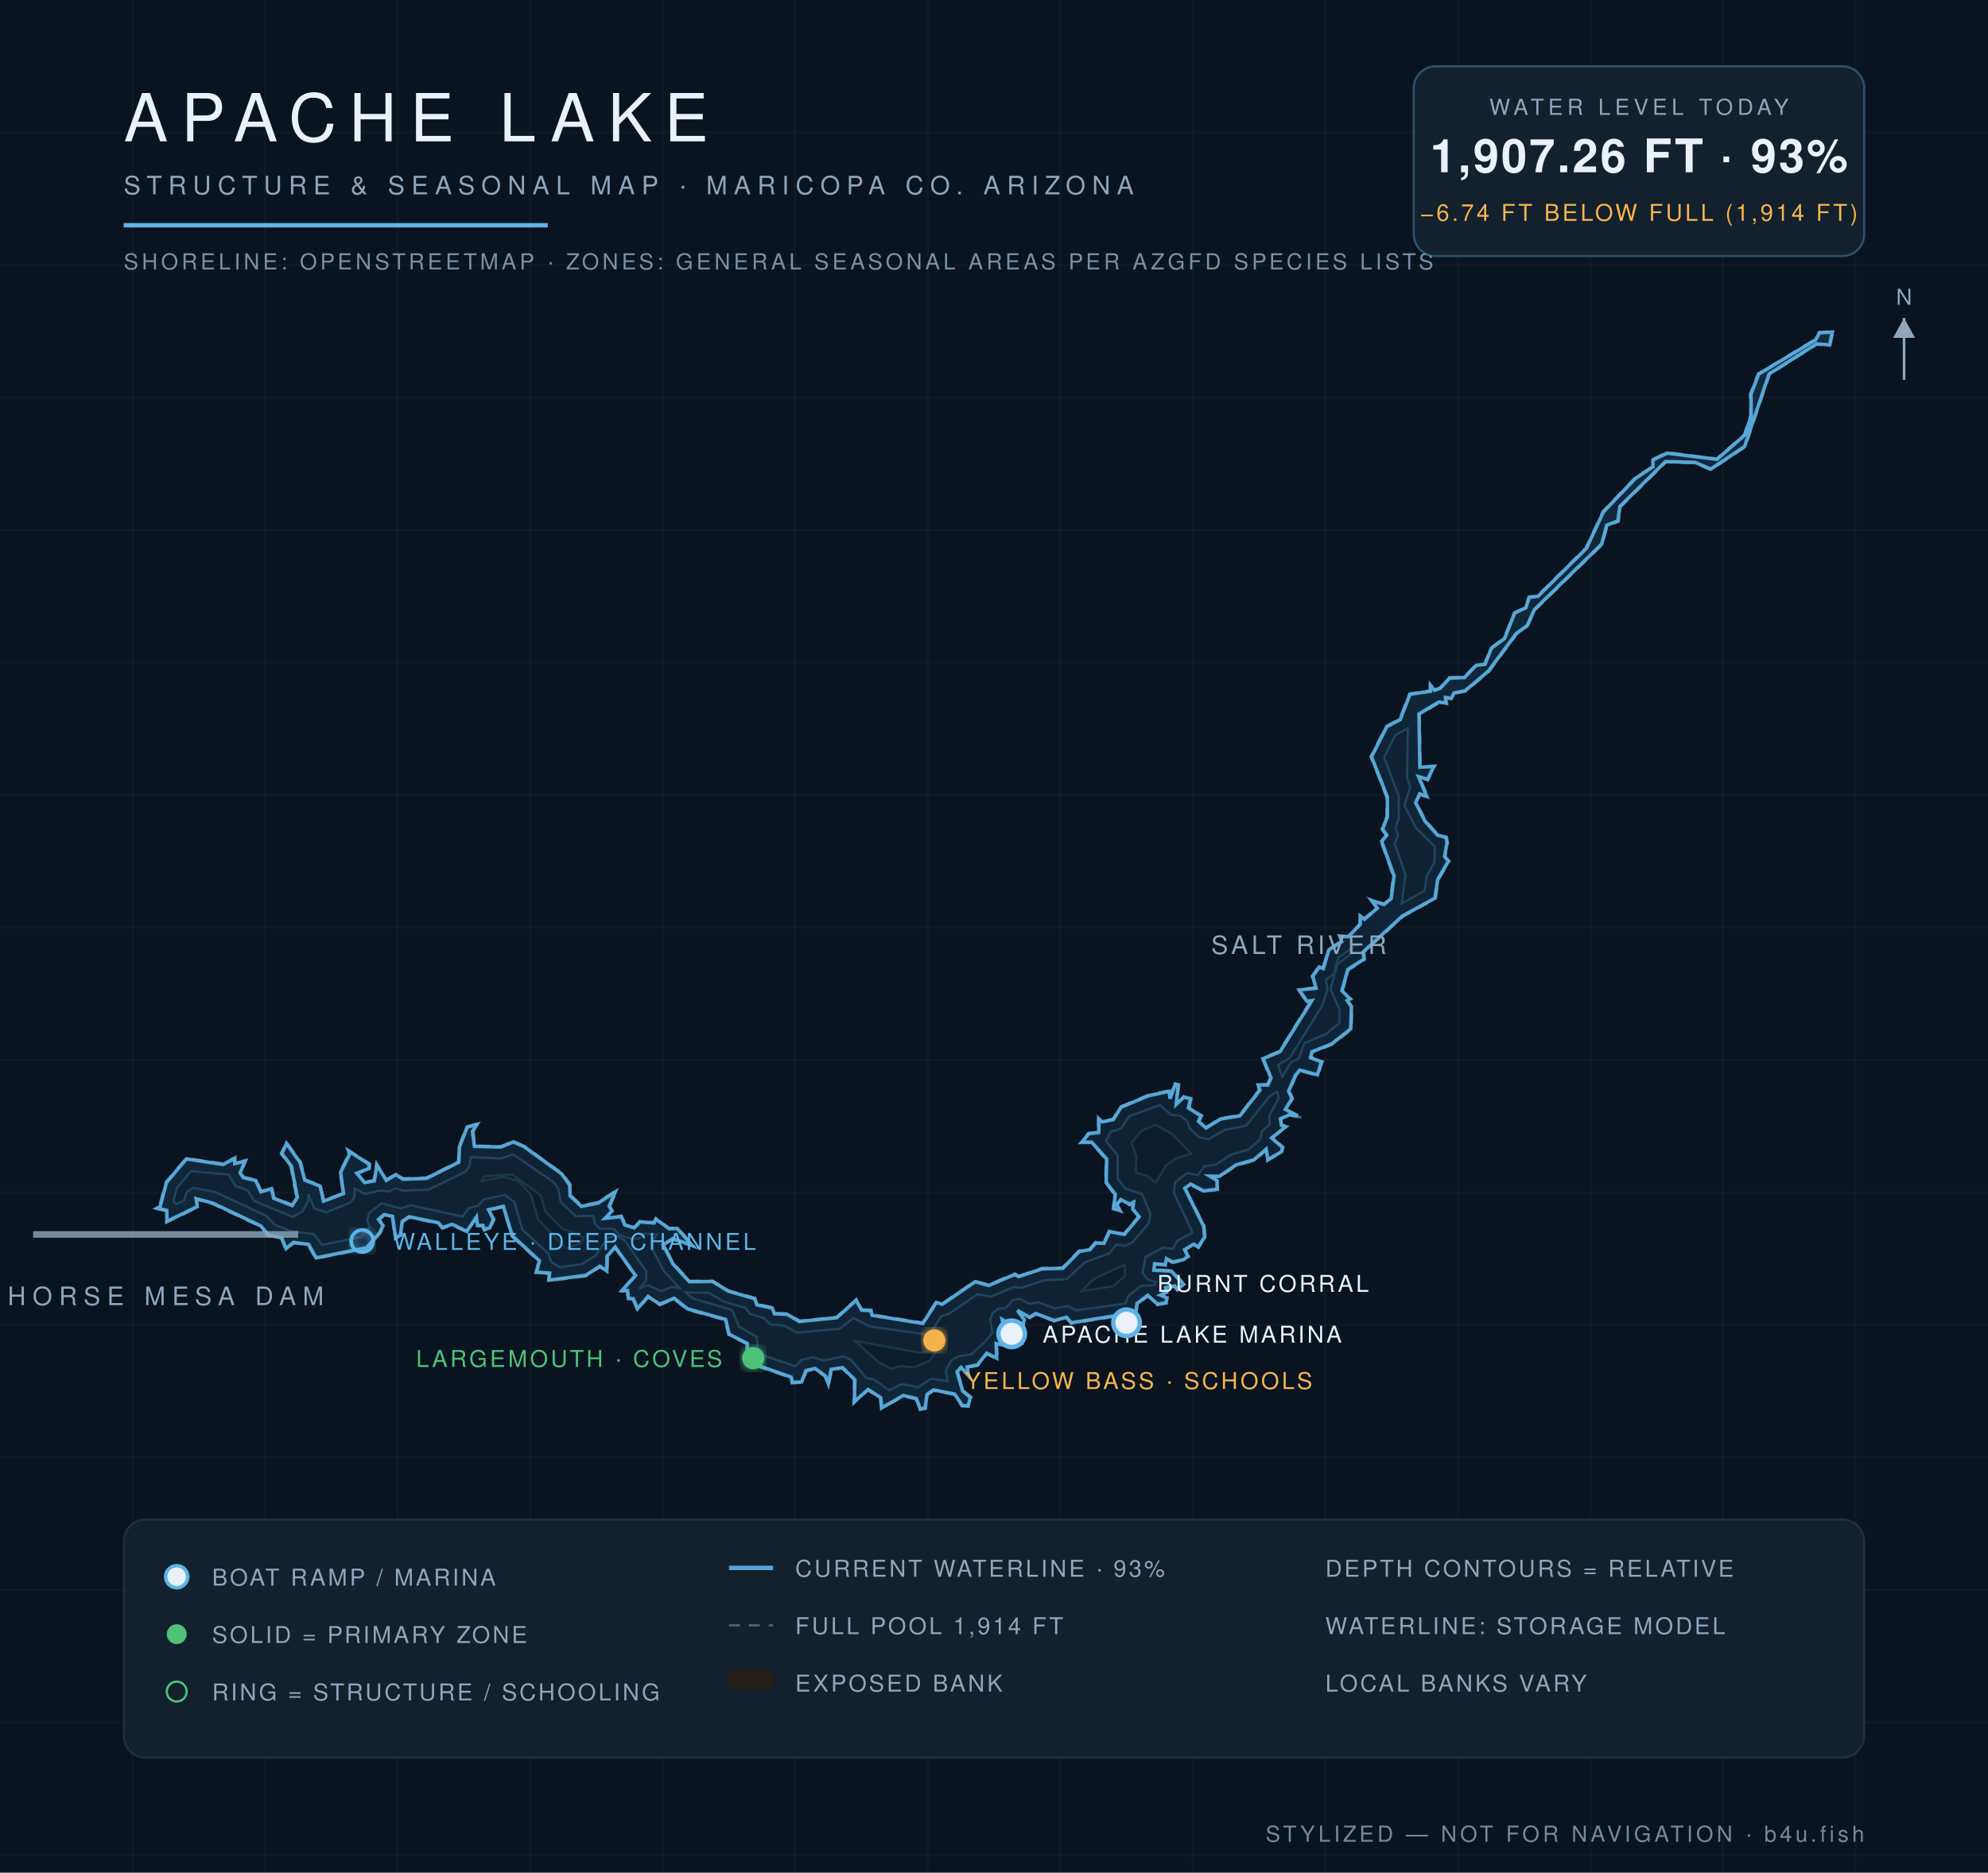
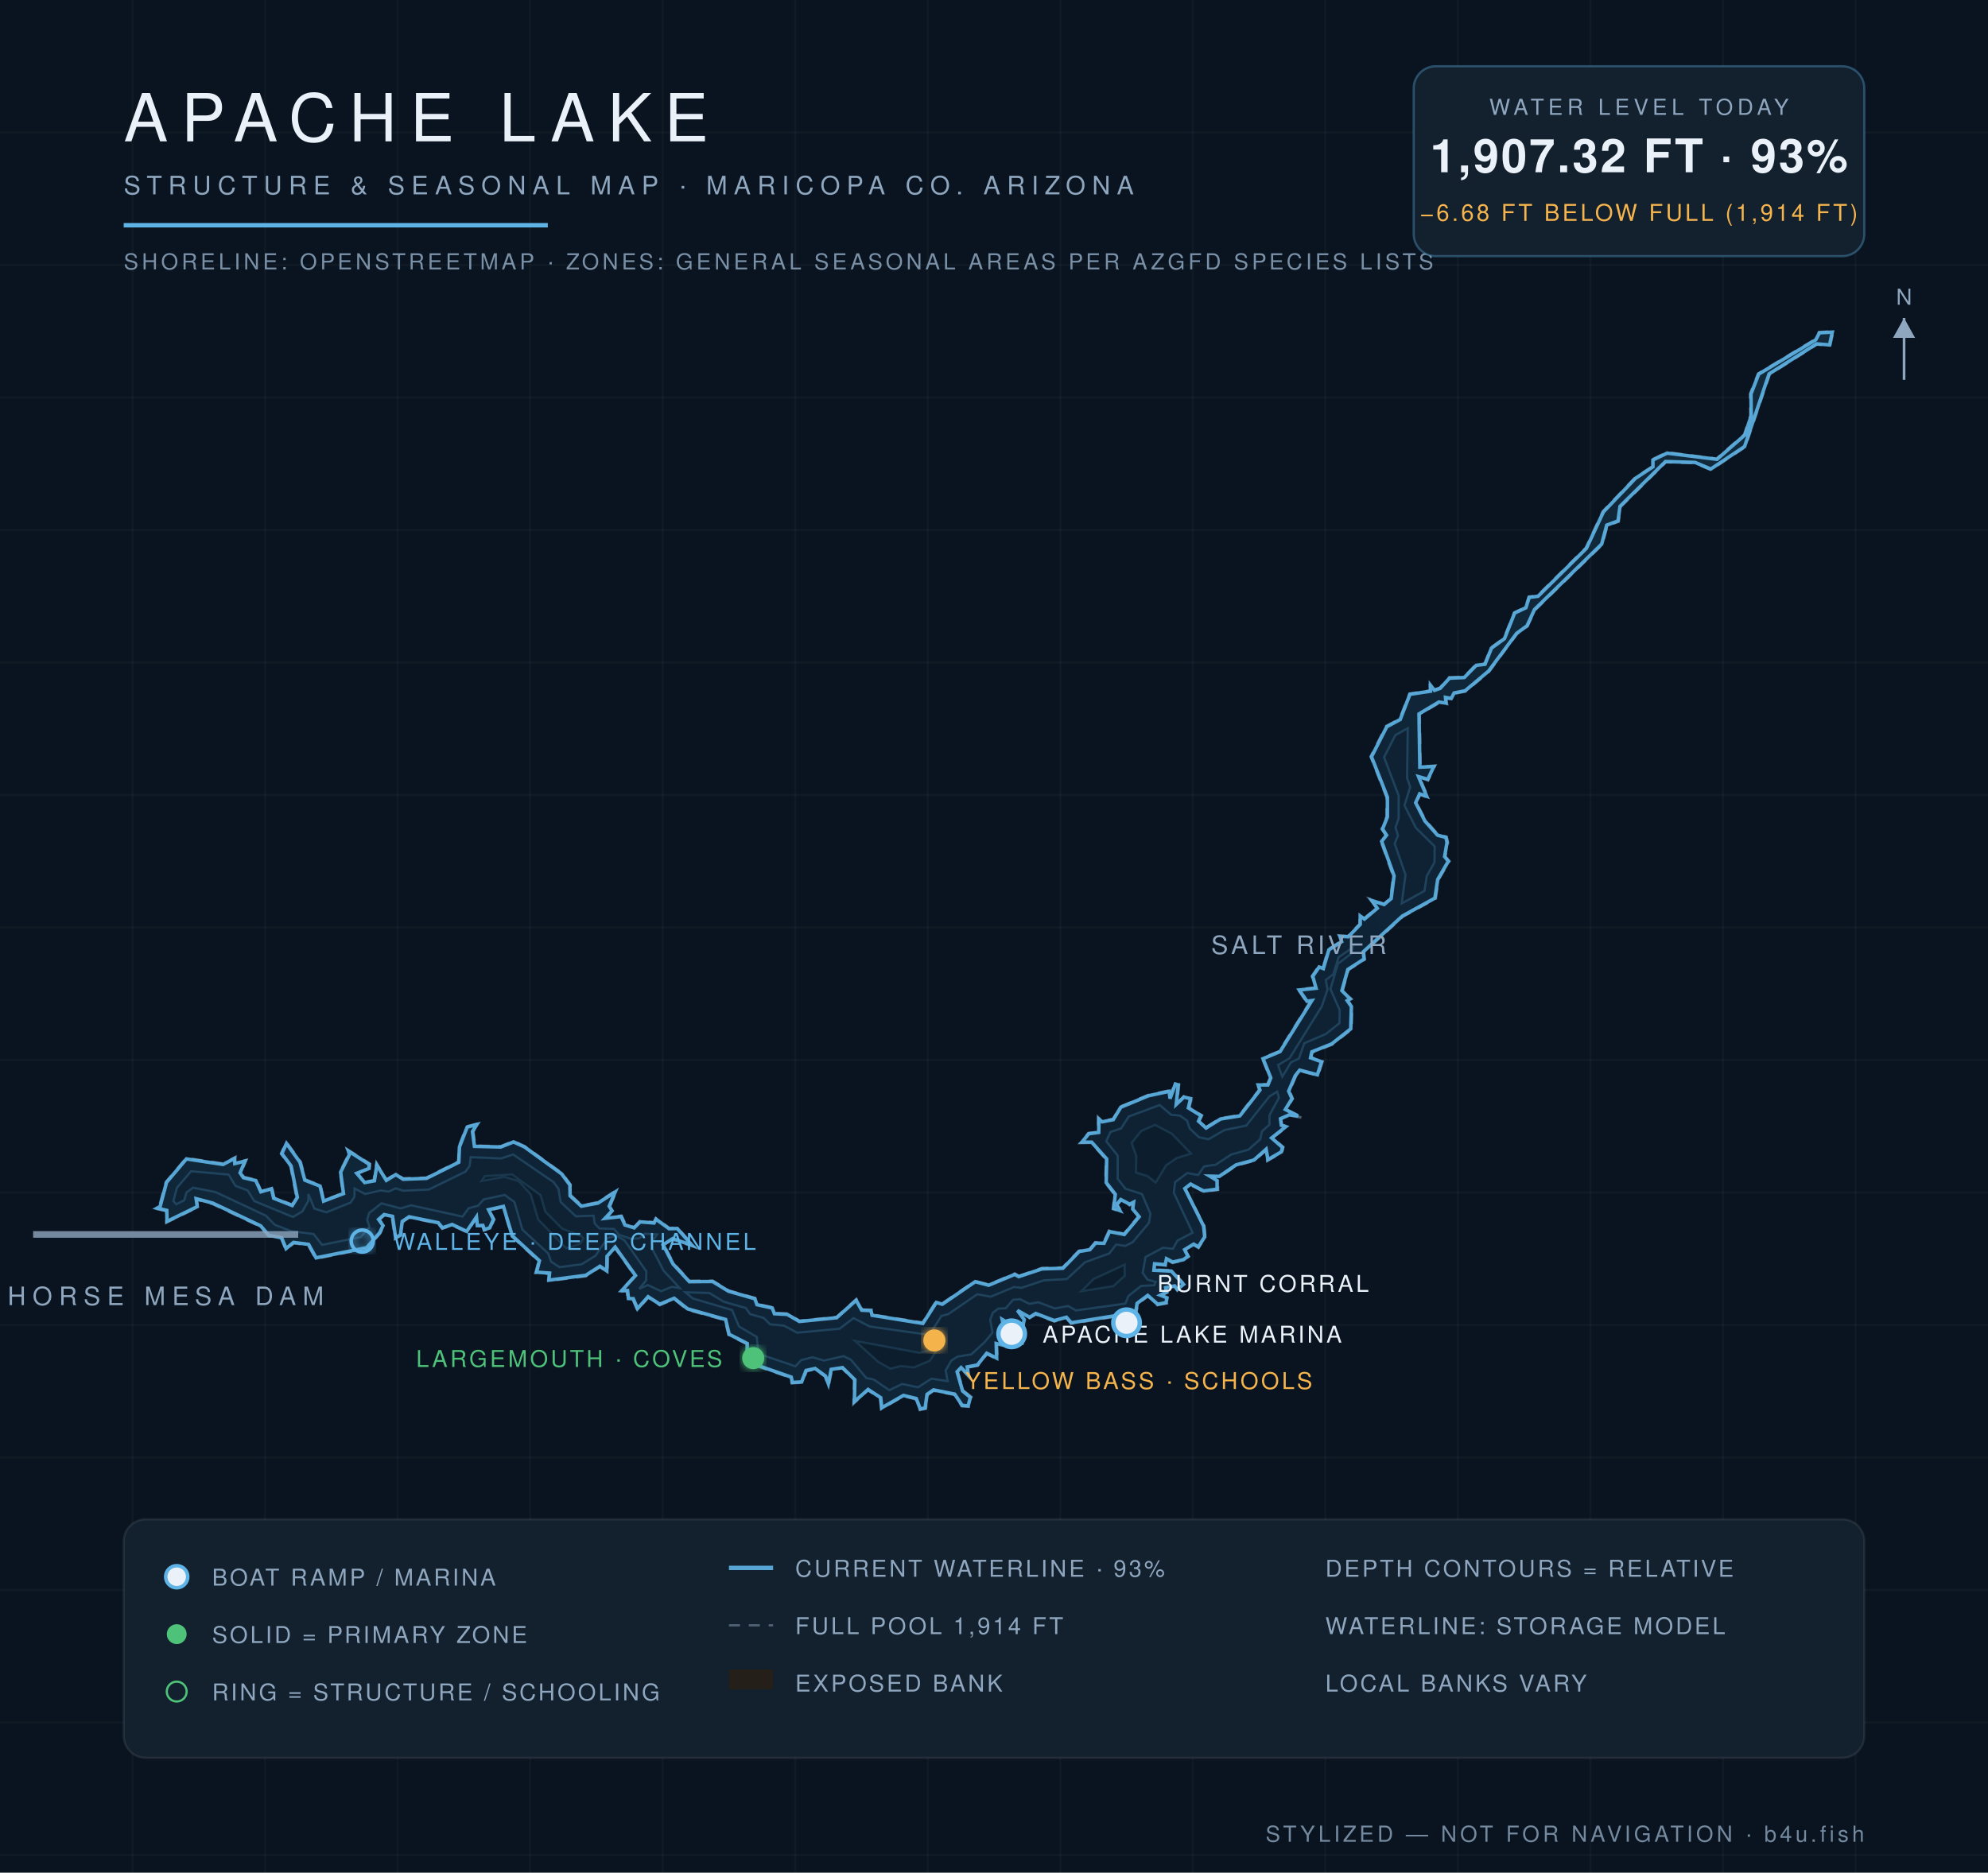
<svg xmlns="http://www.w3.org/2000/svg" viewBox="0 0 900 848" font-family="Helvetica,Arial,sans-serif">
  <defs>
    <radialGradient id="wg" cx="45%" cy="60%" r="80%">
      <stop offset="0%" stop-color="#0c1f31" />
      <stop offset="55%" stop-color="#102639" />
      <stop offset="100%" stop-color="#13293c" />
    </radialGradient>
    <filter id="glow">
      <feGaussianBlur stdDeviation="2.2" result="b" />
      <feMerge>
        <feMergeNode in="b" />
        <feMergeNode in="SourceGraphic" />
      </feMerge>
    </filter>
  </defs>
  <rect width="900" height="848" fill="#0a1420" />
  <g stroke="#ffffff" stroke-opacity="0.025">
    <line x1="60" y1="0" x2="60" y2="848" />
    <line x1="120" y1="0" x2="120" y2="848" />
    <line x1="180" y1="0" x2="180" y2="848" />
    <line x1="240" y1="0" x2="240" y2="848" />
    <line x1="300" y1="0" x2="300" y2="848" />
    <line x1="360" y1="0" x2="360" y2="848" />
    <line x1="420" y1="0" x2="420" y2="848" />
    <line x1="480" y1="0" x2="480" y2="848" />
    <line x1="540" y1="0" x2="540" y2="848" />
    <line x1="600" y1="0" x2="600" y2="848" />
    <line x1="660" y1="0" x2="660" y2="848" />
    <line x1="720" y1="0" x2="720" y2="848" />
    <line x1="780" y1="0" x2="780" y2="848" />
    <line x1="840" y1="0" x2="840" y2="848" />
    <line x1="0" y1="60" x2="900" y2="60" />
    <line x1="0" y1="120" x2="900" y2="120" />
    <line x1="0" y1="180" x2="900" y2="180" />
    <line x1="0" y1="240" x2="900" y2="240" />
    <line x1="0" y1="300" x2="900" y2="300" />
    <line x1="0" y1="360" x2="900" y2="360" />
    <line x1="0" y1="420" x2="900" y2="420" />
    <line x1="0" y1="480" x2="900" y2="480" />
    <line x1="0" y1="540" x2="900" y2="540" />
    <line x1="0" y1="600" x2="900" y2="600" />
    <line x1="0" y1="660" x2="900" y2="660" />
    <line x1="0" y1="720" x2="900" y2="720" />
    <line x1="0" y1="780" x2="900" y2="780" />
    <line x1="0" y1="840" x2="900" y2="840" />
  </g>
  <path d="M 461.3,577.8 L 471.6,574.2 L 481.0,574.0 L 488.4,566.4 L 493.3,565.6 L 495.8,562.5 L 499.6,562.7 L 502.0,557.3 L 508.8,558.7 L 515.4,550.8 L 512.4,547.6 L 513.1,544.7 L 511.4,545.8 L 507.5,543.5 L 505.8,545.6 L 507.9,548.9 L 503.8,547.5 L 504.6,540.9 L 500.4,535.6 L 500.7,525.0 L 494.0,517.5 L 489.0,517.6 L 492.7,513.1 L 497.1,512.6 L 497.1,505.9 L 499.0,507.7 L 503.9,506.7 L 507.2,501.1 L 519.7,495.9 L 529.7,493.7 L 529.5,497.2 L 531.9,490.5 L 533.8,491.0 L 532.8,499.9 L 535.9,496.4 L 539.5,497.3 L 538.4,501.6 L 544.2,505.1 L 543.0,507.6 L 546.0,510.4 L 552.4,506.4 L 561.1,505.0 L 570.1,493.4 L 569.0,491.0 L 573.7,491.0 L 575.0,488.2 L 571.4,479.2 L 579.2,476.0 L 593.5,453.0 L 591.6,453.9 L 587.6,448.0 L 595.5,447.2 L 593.9,442.0 L 597.1,437.4 L 598.8,438.4 L 601.3,429.9 L 607.1,426.2 L 606.1,423.6 L 610.2,423.9 L 615.5,418.4 L 615.5,414.0 L 617.5,415.9 L 623.3,411.1 L 620.1,407.1 L 626.6,409.3 L 629.5,406.8 L 630.7,396.7 L 625.1,380.9 L 627.4,378.2 L 625.5,375.4 L 627.7,369.9 L 627.7,361.0 L 620.5,342.6 L 627.5,328.8 L 633.6,325.6 L 638.1,314.1 L 647.5,312.7 L 647.2,309.1 L 649.5,312.3 L 651.9,311.4 L 656.0,306.7 L 662.8,306.5 L 668.1,301.0 L 672.1,300.5 L 674.9,293.3 L 680.8,289.0 L 685.5,277.4 L 690.6,275.0 L 692.1,270.2 L 696.1,269.7 L 717.9,248.1 L 725.6,231.6 L 740.2,216.3 L 748.1,211.2 L 747.9,208.1 L 754.6,204.8 L 777.1,207.7 L 789.6,196.8 L 792.4,188.2 L 792.3,178.3 L 795.9,169.2 L 821.8,153.6 L 823.5,150.4 L 830.0,150.0 L 828.5,156.6 L 822.5,156.0 L 801.2,169.5 L 790.1,202.4 L 774.5,212.8 L 767.3,209.7 L 754.2,209.3 L 733.7,229.5 L 732.8,236.2 L 727.7,238.0 L 725.4,246.6 L 695.0,276.2 L 691.5,283.6 L 686.8,287.0 L 674.1,304.2 L 663.5,313.1 L 658.5,314.1 L 657.2,316.7 L 654.6,316.1 L 655.1,318.8 L 651.5,318.3 L 642.7,323.5 L 643.1,347.3 L 649.7,346.7 L 646.5,353.4 L 642.6,351.9 L 646.6,361.3 L 642.9,359.8 L 641.2,363.5 L 645.4,371.5 L 651.0,377.9 L 654.9,378.9 L 655.5,381.5 L 654.3,387.9 L 656.2,390.0 L 651.2,398.4 L 650.0,406.9 L 635.1,415.1 L 617.5,431.2 L 617.9,434.5 L 610.5,439.2 L 607.8,448.6 L 611.8,452.4 L 610.2,453.1 L 612.1,455.7 L 611.9,466.1 L 603.1,473.0 L 594.2,476.5 L 593.5,478.7 L 598.8,480.6 L 596.7,487.1 L 588.4,484.9 L 586.7,487.3 L 583.8,494.1 L 585.3,497.5 L 582.3,502.4 L 590.1,506.2 L 583.8,505.1 L 579.9,506.9 L 580.4,509.4 L 582.9,510.1 L 576.0,515.3 L 581.0,519.4 L 580.4,521.9 L 573.7,525.7 L 573.4,520.7 L 567.9,525.6 L 559.7,527.8 L 552.1,533.0 L 547.9,533.0 L 551.4,534.4 L 551.4,538.8 L 544.8,539.6 L 539.1,536.6 L 536.6,538.4 L 545.2,555.1 L 545.7,560.1 L 542.6,565.1 L 540.5,563.8 L 536.5,566.1 L 538.2,569.0 L 536.0,570.7 L 530.8,571.9 L 528.1,570.3 L 527.8,573.1 L 523.0,572.5 L 522.6,574.9 L 530.4,575.2 L 536.3,581.6 L 533.0,584.4 L 531.7,582.6 L 527.9,583.4 L 528.5,585.3 L 525.7,586.5 L 528.7,587.5 L 528.3,590.2 L 523.9,591.0 L 519.8,586.9 L 515.1,590.4 L 514.0,597.2 L 510.1,599.4 L 508.0,595.7 L 484.9,599.4 L 482.7,596.9 L 477.3,598.4 L 468.9,595.2 L 466.1,596.9 L 460.7,593.7 L 464.1,597.5 L 461.4,607.9 L 463.5,608.5 L 459.7,608.7 L 456.4,599.5 L 453.9,597.8 L 456.3,610.0 L 451.3,608.7 L 451.6,615.6 L 446.8,613.2 L 442.7,618.4 L 438.2,619.2 L 438.9,623.8 L 435.0,619.6 L 433.6,621.4 L 436.1,629.7 L 439.8,632.6 L 438.6,637.0 L 435.4,636.8 L 432.1,631.6 L 422.6,629.8 L 420.0,631.6 L 419.1,637.9 L 416.4,638.5 L 414.6,633.6 L 409.0,632.2 L 398.9,638.1 L 398.4,633.1 L 392.9,629.5 L 386.4,635.6 L 386.7,625.0 L 381.3,619.6 L 376.6,620.3 L 375.1,627.9 L 373.5,623.3 L 369.0,620.1 L 365.2,620.9 L 363.1,626.1 L 358.4,626.4 L 358.0,623.9 L 337.7,616.9 L 338.0,608.5 L 329.8,604.5 L 328.2,597.8 L 311.1,593.1 L 305.1,588.2 L 298.7,591.0 L 293.5,587.5 L 288.5,593.3 L 286.4,588.3 L 284.2,588.3 L 283.8,584.6 L 280.7,584.9 L 287.4,577.7 L 278.4,565.1 L 275.2,569.0 L 275.0,576.2 L 271.7,573.7 L 265.3,577.9 L 248.1,580.1 L 248.6,576.8 L 242.4,576.4 L 243.9,571.1 L 231.6,559.8 L 227.8,546.6 L 221.5,548.1 L 223.8,552.2 L 221.9,556.3 L 219.1,557.2 L 218.4,555.2 L 215.8,555.3 L 215.6,551.5 L 211.5,558.0 L 204.6,554.8 L 200.2,556.4 L 198.3,554.0 L 185.2,551.3 L 182.4,553.3 L 181.6,559.5 L 178.8,561.0 L 177.4,551.0 L 174.0,550.3 L 171.8,552.3 L 173.8,554.9 L 172.2,558.4 L 166.2,565.3 L 142.9,570.0 L 139.5,563.8 L 133.0,563.0 L 129.4,566.0 L 127.3,560.8 L 121.5,559.7 L 117.8,555.4 L 96.2,545.2 L 88.9,543.2 L 89.7,546.6 L 75.3,553.6 L 75.2,548.4 L 70.0,547.2 L 72.1,546.2 L 75.1,535.3 L 84.3,524.4 L 101.0,526.9 L 106.6,524.0 L 106.3,526.5 L 111.5,525.3 L 109.0,531.2 L 110.5,533.0 L 116.0,534.3 L 118.3,539.4 L 123.2,537.8 L 124.1,542.3 L 132.2,545.5 L 134.2,542.2 L 131.5,528.1 L 127.2,522.4 L 129.6,517.1 L 136.2,526.2 L 138.3,534.2 L 145.2,536.8 L 146.5,543.6 L 155.2,540.3 L 153.9,530.7 L 157.8,522.7 L 157.1,520.4 L 167.5,527.0 L 167.4,529.3 L 161.9,531.4 L 165.2,535.2 L 169.2,534.5 L 170.4,526.6 L 174.9,534.2 L 179.2,531.5 L 182.5,533.6 L 193.0,533.3 L 207.5,526.0 L 207.7,519.3 L 211.2,510.1 L 216.7,508.7 L 214.3,512.4 L 215.1,518.8 L 226.7,519.1 L 232.5,516.7 L 237.6,519.1 L 254.5,531.3 L 258.3,536.4 L 258.5,541.3 L 263.4,545.9 L 270.6,544.4 L 279.2,538.9 L 276.2,546.3 L 277.6,548.4 L 274.1,551.4 L 281.4,550.5 L 283.2,554.4 L 287.1,555.7 L 289.6,552.9 L 296.0,553.5 L 296.9,551.6 L 303.0,556.1 L 306.7,555.9 L 314.5,564.7 L 304.5,561.2 L 300.5,563.6 L 305.0,572.2 L 312.2,580.0 L 322.7,580.0 L 329.9,584.4 L 341.9,587.8 L 342.9,590.6 L 349.9,592.0 L 350.8,594.6 L 356.5,594.8 L 362.0,598.1 L 378.7,596.4 L 387.7,588.3 L 390.4,593.0 L 394.6,593.1 L 394.9,595.3 L 417.7,598.9 L 423.7,589.4 L 426.5,590.3 L 441.4,580.1 L 447.6,581.7 L 459.4,576.7 L 461.3,577.8 Z" fill="#241f19" fill-opacity="0.9" stroke="#8ea6be" stroke-opacity="0.5" stroke-width="1.2" stroke-dasharray="5 4" />
-   <path d="M 461.2,578.1 L 471.7,574.6 L 481.2,574.3 L 488.6,566.7 L 493.4,565.9 L 496.0,562.9 L 499.8,563.0 L 502.3,557.7 L 509.0,559.0 L 515.7,551.0 L 512.8,547.5 L 513.2,544.4 L 511.4,545.3 L 507.4,543.2 L 505.5,545.5 L 507.0,548.2 L 504.2,547.2 L 504.9,540.8 L 500.8,535.5 L 501.0,524.8 L 494.2,517.2 L 489.8,517.2 L 492.9,513.4 L 497.4,512.8 L 497.5,506.8 L 499.0,508.0 L 504.0,507.0 L 507.5,501.4 L 519.9,496.2 L 529.3,494.2 L 529.7,497.5 L 532.1,490.9 L 533.4,491.3 L 532.5,500.1 L 536.0,496.8 L 539.0,497.5 L 538.0,501.7 L 543.7,505.3 L 542.6,507.8 L 546.0,510.8 L 552.6,506.7 L 561.3,505.3 L 570.4,493.6 L 569.6,491.3 L 574.0,491.3 L 575.4,488.1 L 571.8,479.4 L 579.5,476.2 L 593.9,453.1 L 591.7,453.4 L 588.2,448.3 L 595.8,447.5 L 594.3,442.1 L 597.2,437.9 L 599.1,438.6 L 601.6,430.1 L 607.4,426.4 L 606.6,424.0 L 610.4,424.2 L 615.8,418.6 L 615.8,414.8 L 617.7,416.3 L 623.5,411.3 L 621.1,407.8 L 626.6,409.6 L 629.8,406.9 L 631.1,396.6 L 625.5,381.0 L 627.8,378.2 L 625.9,375.4 L 628.1,369.9 L 628.1,361.0 L 620.9,342.7 L 627.8,329.1 L 633.9,325.8 L 638.3,314.4 L 647.6,313.0 L 647.6,310.3 L 649.4,312.6 L 652.0,311.7 L 656.2,307.1 L 663.0,306.8 L 668.3,301.3 L 672.3,300.8 L 675.2,293.5 L 681.1,289.2 L 685.7,277.6 L 690.8,275.2 L 692.3,270.5 L 696.3,270.0 L 718.2,248.3 L 725.9,231.8 L 740.4,216.6 L 748.3,211.4 L 748.3,208.3 L 754.7,205.2 L 777.3,208.0 L 789.9,197.0 L 792.8,188.3 L 792.7,178.4 L 796.2,169.4 L 822.0,153.9 L 823.7,150.7 L 829.5,150.4 L 828.3,156.2 L 822.4,155.7 L 800.9,169.3 L 789.8,202.2 L 774.5,212.4 L 767.4,209.4 L 754.0,209.0 L 733.4,229.3 L 732.4,235.9 L 727.4,237.8 L 725.1,246.4 L 694.7,276.0 L 691.3,283.4 L 686.5,286.8 L 673.8,303.9 L 663.3,312.8 L 658.3,313.8 L 657.0,316.3 L 654.4,315.8 L 654.6,318.4 L 651.4,317.9 L 642.4,323.3 L 642.8,347.4 L 649.1,347.1 L 646.3,352.9 L 642.2,351.7 L 645.9,360.6 L 642.7,359.5 L 640.9,363.5 L 645.1,371.8 L 650.8,378.2 L 654.6,379.2 L 655.1,381.5 L 654.0,387.9 L 655.7,390.0 L 650.9,398.2 L 649.6,406.7 L 634.9,414.8 L 617.2,431.0 L 617.5,434.3 L 610.2,439.0 L 607.5,448.6 L 611.1,452.3 L 609.9,453.1 L 611.8,455.8 L 611.5,465.9 L 602.9,472.7 L 593.9,476.3 L 593.3,479.0 L 598.3,480.8 L 596.4,486.7 L 588.4,484.6 L 586.4,487.1 L 583.4,494.1 L 584.9,497.5 L 581.9,502.4 L 587.6,505.4 L 583.8,504.8 L 579.7,506.6 L 580.1,509.6 L 582.1,510.2 L 575.7,515.3 L 580.6,519.6 L 580.1,521.6 L 574.0,525.1 L 573.2,520.4 L 567.7,525.2 L 559.6,527.5 L 552.0,532.7 L 547.7,532.6 L 551.0,534.6 L 551.0,538.5 L 544.9,539.3 L 539.0,536.2 L 536.4,538.1 L 544.9,555.2 L 545.4,560.1 L 542.5,564.6 L 540.4,563.4 L 536.3,565.9 L 537.8,568.9 L 535.8,570.4 L 530.9,571.5 L 528.1,570.0 L 527.5,572.7 L 522.7,572.3 L 522.4,575.2 L 530.3,575.6 L 535.8,581.6 L 533.0,583.9 L 531.8,582.3 L 527.7,583.1 L 528.1,585.1 L 525.3,586.5 L 528.3,587.7 L 527.9,589.9 L 524.1,590.6 L 519.6,586.6 L 514.8,590.2 L 513.7,597.0 L 510.2,598.9 L 508.0,595.3 L 485.0,599.0 L 482.8,596.5 L 477.3,598.0 L 468.9,594.8 L 466.1,596.5 L 460.6,593.4 L 463.7,597.6 L 461.3,608.3 L 459.9,608.4 L 456.7,599.3 L 453.7,597.5 L 455.9,609.5 L 451.0,608.4 L 451.2,615.0 L 446.7,612.8 L 442.5,618.1 L 437.9,619.0 L 438.4,622.7 L 435.1,619.2 L 433.3,621.2 L 435.8,629.9 L 439.3,632.8 L 438.3,636.6 L 435.6,636.4 L 432.2,631.3 L 422.6,629.4 L 419.7,631.4 L 418.8,637.6 L 416.6,638.0 L 414.8,633.3 L 409.0,631.9 L 399.2,637.5 L 398.7,632.9 L 393.0,629.2 L 386.8,634.7 L 387.0,624.8 L 381.4,619.3 L 376.3,620.1 L 375.0,626.6 L 373.7,623.1 L 369.0,619.7 L 364.9,620.6 L 362.9,625.8 L 358.7,626.0 L 358.2,623.6 L 338.1,616.6 L 338.3,608.4 L 330.1,604.2 L 328.5,597.5 L 311.3,592.7 L 305.2,587.9 L 298.7,590.6 L 293.4,587.1 L 288.6,592.6 L 286.7,588.1 L 284.5,588.0 L 284.1,584.4 L 281.6,584.4 L 287.7,577.6 L 278.5,564.7 L 274.8,568.9 L 274.7,575.5 L 271.6,573.4 L 265.2,577.5 L 248.5,579.7 L 248.8,576.5 L 242.9,576.1 L 244.2,570.9 L 231.9,559.6 L 227.9,546.3 L 221.2,547.8 L 223.4,552.2 L 221.7,556.0 L 219.3,556.8 L 218.6,554.9 L 216.2,555.0 L 215.7,551.1 L 211.3,557.6 L 204.7,554.4 L 200.3,555.9 L 198.4,553.7 L 185.2,551.0 L 182.1,553.1 L 181.3,559.2 L 179.1,560.5 L 177.7,550.8 L 173.9,550.0 L 171.4,552.2 L 173.4,555.0 L 171.9,558.2 L 166.0,565.0 L 143.1,569.6 L 139.7,563.5 L 132.9,562.6 L 129.5,565.4 L 127.5,560.5 L 121.7,559.4 L 118.0,555.1 L 96.3,544.8 L 88.8,542.8 L 89.3,546.4 L 75.6,553.1 L 75.5,548.1 L 71.1,547.1 L 72.5,546.3 L 75.4,535.4 L 84.4,524.8 L 101.0,527.3 L 106.1,524.6 L 106.3,526.9 L 110.9,525.8 L 108.7,531.1 L 110.2,533.3 L 115.8,534.6 L 118.1,539.7 L 122.9,538.3 L 123.9,542.6 L 132.3,545.9 L 134.6,542.2 L 131.9,528.0 L 127.6,522.4 L 129.7,517.8 L 135.8,526.3 L 138.0,534.4 L 144.9,537.1 L 146.5,543.9 L 155.5,540.5 L 154.2,530.8 L 158.2,522.8 L 157.8,521.2 L 167.1,527.2 L 167.1,529.1 L 161.5,531.3 L 165.1,535.5 L 169.5,534.7 L 170.6,527.6 L 174.9,534.5 L 179.2,531.9 L 182.5,534.0 L 193.1,533.6 L 207.7,526.3 L 208.0,519.4 L 211.5,510.4 L 215.9,509.2 L 213.9,512.4 L 214.8,519.1 L 226.7,519.4 L 232.5,517.1 L 237.5,519.4 L 254.3,531.6 L 257.9,536.6 L 258.1,541.5 L 263.2,546.3 L 270.7,544.8 L 278.5,539.8 L 275.8,546.2 L 277.1,548.3 L 273.9,551.7 L 281.2,550.9 L 282.9,554.7 L 287.1,556.0 L 289.8,553.3 L 296.1,553.8 L 297.0,552.1 L 302.9,556.4 L 306.6,556.3 L 313.3,563.9 L 304.5,560.9 L 300.2,563.7 L 304.7,572.4 L 312.1,580.4 L 322.6,580.3 L 329.8,584.7 L 341.7,588.1 L 342.7,590.9 L 349.6,592.3 L 350.6,594.9 L 356.4,595.2 L 361.9,598.4 L 378.8,596.7 L 387.6,588.8 L 390.1,593.3 L 394.3,593.5 L 394.8,595.6 L 417.8,599.3 L 423.9,589.8 L 426.6,590.6 L 441.5,580.4 L 447.6,582.1 L 459.4,577.1 L 461.2,578.1 Z" fill="url(#wg)" stroke="#5eb4e7" stroke-opacity="0.9" stroke-width="1.6" />
-   <path d="M 79.8,545.3 L 78.5,543.9 L 80.1,537.9 L 86.5,530.4 L 103.5,531.9 L 106.6,537.0 L 112.1,539.1 L 115.1,543.9 L 132.6,551.1 L 136.9,548.6 L 139.6,543.8 L 139.6,540.7 L 142.3,547.3 L 147.7,549.0 L 158.7,544.6 L 160.5,541.9 L 160.5,538.2 L 165.3,540.7 L 172.3,539.1 L 176.1,539.6 L 179.2,538.1 L 182.4,539.2 L 194.1,538.7 L 210.7,530.6 L 212.6,528.0 L 213.1,524.0 L 226.8,524.6 L 232.3,522.8 L 250.6,535.3 L 252.8,538.3 L 253.8,544.3 L 260.7,550.8 L 268.6,550.5 L 269.2,554.0 L 271.4,556.3 L 278.0,556.5 L 280.3,559.2 L 285.7,561.0 L 289.3,560.8 L 291.9,558.7 L 297.5,559.0 L 295.2,562.1 L 295.5,565.9 L 300.4,575.4 L 307.7,583.3 L 304.2,582.7 L 299.3,584.7 L 293.3,581.9 L 289.4,583.6 L 292.5,579.9 L 292.6,575.7 L 282.7,561.6 L 279.1,559.5 L 275.0,560.6 L 269.6,568.6 L 263.3,572.5 L 253.3,573.8 L 249.5,571.3 L 248.2,567.6 L 236.5,556.8 L 232.9,544.3 L 228.5,541.1 L 219.0,543.1 L 216.4,546.0 L 212.2,547.1 L 209.4,550.9 L 186.1,545.8 L 181.4,547.2 L 172.7,544.9 L 167.1,549.3 L 166.2,552.4 L 167.3,555.6 L 163.3,560.2 L 145.8,563.7 L 142.0,558.8 L 131.8,557.5 L 124.4,554.6 L 120.4,550.5 L 97.6,539.8 L 87.4,537.8 L 84.4,540.0 L 83.4,543.5 L 79.8,545.3 Z" fill="#0e2233" stroke="#5eb4e7" stroke-opacity="0.22" stroke-width="1" />
-   <path d="M 310.3,585.2 L 321.1,585.5 L 327.7,589.5 L 337.6,592.3 L 339.6,595.1 L 345.7,596.8 L 348.6,599.7 L 354.9,600.3 L 360.9,603.5 L 380.1,601.7 L 386.4,596.9 L 393.8,600.7 L 419.3,604.3 L 422.0,602.5 L 426.2,595.9 L 429.4,595.1 L 442.5,586.1 L 448.5,587.2 L 459.1,582.8 L 462.4,583.2 L 472.6,579.8 L 483.0,579.2 L 491.2,571.6 L 502.2,567.6 L 505.3,563.6 L 509.5,564.2 L 512.8,562.5 L 520.2,553.7 L 520.8,549.6 L 517.0,540.7 L 509.5,538.3 L 506.0,533.8 L 506.0,523.3 L 500.8,516.8 L 502.7,512.6 L 507.5,511.0 L 511.0,505.6 L 525.0,500.4 L 530.2,504.8 L 534.2,505.2 L 537.4,507.5 L 538.6,511.0 L 542.8,515.0 L 547.1,515.9 L 554.4,511.7 L 564.2,509.7 L 574.7,496.5 L 578.2,494.3 L 579.0,497.1 L 574.7,505.0 L 574.7,509.3 L 571.3,512.3 L 570.5,515.9 L 565.2,520.6 L 557.4,522.8 L 550.4,527.4 L 545.1,528.2 L 542.4,532.1 L 537.5,531.2 L 532.0,535.3 L 531.4,540.1 L 539.9,558.2 L 533.0,561.8 L 531.0,565.5 L 526.5,565.0 L 518.6,569.2 L 517.2,576.4 L 519.5,579.5 L 523.2,580.5 L 522.5,582.0 L 516.6,582.3 L 510.8,586.9 L 509.5,590.3 L 487.1,593.4 L 483.6,591.4 L 477.5,592.5 L 470.1,589.7 L 466.0,590.4 L 461.8,588.2 L 458.6,588.6 L 455.3,592.4 L 451.9,592.6 L 449.4,594.5 L 448.3,597.6 L 449.3,603.5 L 445.8,607.7 L 439.7,613.3 L 433.5,614.3 L 430.7,616.1 L 428.1,620.6 L 429.0,625.4 L 421.7,624.3 L 415.6,628.2 L 408.4,626.7 L 402.6,629.5 L 395.6,624.7 L 392.2,624.0 L 385.2,615.7 L 381.9,614.1 L 373.0,616.1 L 367.9,614.6 L 362.7,615.9 L 360.1,618.7 L 343.4,613.0 L 342.6,605.4 L 334.6,600.7 L 331.4,593.2 L 313.7,588.0 L 310.3,585.2 Z" fill="#0e2233" stroke="#5eb4e7" stroke-opacity="0.22" stroke-width="1" />
-   <path d="M 580.5,487.6 L 578.6,482.3 L 583.8,479.2 L 598.4,455.7 L 601.0,448.1 L 600.2,443.8 L 603.6,441.2 L 606.0,433.5 L 612.4,429.1 L 611.9,431.7 L 605.7,436.4 L 602.3,447.8 L 606.5,457.4 L 606.4,463.3 L 600.3,468.2 L 590.5,472.4 L 588.0,479.4 L 584.5,481.0 L 580.5,487.6 Z" fill="#0e2233" stroke="#5eb4e7" stroke-opacity="0.22" stroke-width="1" />
-   <path d="M 634.6,409.1 L 636.3,396.1 L 631.4,382.0 L 632.9,378.4 L 631.8,374.7 L 633.3,370.6 L 633.2,360.3 L 626.6,342.9 L 631.7,332.9 L 637.3,329.8 L 637.0,352.3 L 638.4,356.4 L 635.8,364.7 L 641.0,374.9 L 649.5,383.3 L 649.4,390.5 L 645.9,396.7 L 644.9,403.4 L 634.6,409.1 Z" fill="#0e2233" stroke="#5eb4e7" stroke-opacity="0.22" stroke-width="1" />
-   <path d="M 218.0,534.8 L 219.5,532.7 L 231.8,531.8 L 244.7,541.2 L 246.9,548.7 L 254.5,556.4 L 263.1,559.7 L 264.1,560.8 L 262.7,563.2 L 256.3,565.2 L 243.7,552.3 L 240.3,540.9 L 234.8,534.8 L 228.2,532.9 L 218.0,534.8 Z" fill="#0c1e2e" stroke="#5eb4e7" stroke-opacity="0.15" stroke-width="1" />
-   <path d="M 403.1,619.8 L 397.6,616.7 L 387.1,607.2 L 416.2,612.6 L 424.3,611.0 L 420.9,616.2 L 413.7,619.2 L 407.7,618.6 L 403.1,619.8 Z" fill="#0c1e2e" stroke="#5eb4e7" stroke-opacity="0.15" stroke-width="1" />
+   <path d="M 461.2,578.1 L 471.7,574.6 L 481.2,574.3 L 488.6,566.7 L 493.4,565.9 L 496.0,562.9 L 499.8,563.0 L 502.3,557.7 L 509.0,559.0 L 515.7,551.0 L 512.8,547.5 L 513.2,544.4 L 511.4,545.3 L 507.4,543.2 L 505.5,545.5 L 507.0,548.2 L 504.2,547.2 L 504.9,540.8 L 500.8,535.5 L 501.0,524.8 L 494.2,517.2 L 489.8,517.2 L 492.9,513.4 L 497.4,512.8 L 497.5,506.8 L 499.0,508.0 L 504.0,507.0 L 507.4,501.4 L 519.9,496.2 L 529.3,494.2 L 529.7,497.5 L 532.1,490.9 L 533.4,491.3 L 532.5,500.1 L 536.0,496.8 L 539.0,497.5 L 538.0,501.7 L 543.7,505.2 L 542.6,507.7 L 546.0,510.8 L 552.6,506.7 L 561.3,505.3 L 570.4,493.6 L 569.6,491.3 L 574.0,491.3 L 575.3,488.1 L 571.8,479.4 L 579.5,476.2 L 593.9,453.1 L 591.7,453.4 L 588.2,448.3 L 595.8,447.5 L 594.3,442.1 L 597.2,437.9 L 599.1,438.6 L 601.6,430.1 L 607.4,426.4 L 606.6,424.0 L 610.4,424.2 L 615.8,418.6 L 615.8,414.8 L 617.7,416.2 L 623.5,411.3 L 621.1,407.8 L 626.6,409.6 L 629.8,406.9 L 631.1,396.6 L 625.5,381.0 L 627.7,378.2 L 625.9,375.4 L 628.1,369.9 L 628.1,361.0 L 620.9,342.7 L 627.8,329.1 L 633.9,325.8 L 638.3,314.4 L 647.6,313.0 L 647.6,310.3 L 649.4,312.6 L 652.0,311.7 L 656.2,307.1 L 662.9,306.8 L 668.3,301.3 L 672.3,300.8 L 675.2,293.5 L 681.1,289.2 L 685.7,277.6 L 690.8,275.2 L 692.3,270.5 L 696.3,270.0 L 718.2,248.3 L 725.9,231.8 L 740.4,216.6 L 748.3,211.4 L 748.3,208.3 L 754.7,205.2 L 777.3,208.0 L 789.9,197.0 L 792.8,188.3 L 792.7,178.4 L 796.2,169.4 L 822.0,153.9 L 823.7,150.7 L 829.5,150.4 L 828.3,156.2 L 822.4,155.7 L 800.9,169.3 L 789.8,202.2 L 774.5,212.4 L 767.4,209.4 L 754.0,209.0 L 733.4,229.3 L 732.5,235.9 L 727.4,237.8 L 725.1,246.4 L 694.7,276.0 L 691.3,283.4 L 686.6,286.8 L 673.9,303.9 L 663.3,312.8 L 658.3,313.8 L 657.0,316.3 L 654.4,315.8 L 654.6,318.4 L 651.4,317.9 L 642.4,323.3 L 642.8,347.4 L 649.1,347.1 L 646.4,352.9 L 642.2,351.7 L 645.9,360.6 L 642.7,359.5 L 640.9,363.5 L 645.1,371.8 L 650.8,378.2 L 654.6,379.2 L 655.1,381.5 L 654.0,387.9 L 655.7,390.0 L 650.9,398.2 L 649.6,406.7 L 634.9,414.8 L 617.2,431.0 L 617.5,434.3 L 610.2,439.0 L 607.5,448.6 L 611.2,452.3 L 609.9,453.1 L 611.8,455.8 L 611.5,465.9 L 602.9,472.7 L 593.9,476.3 L 593.3,479.0 L 598.3,480.8 L 596.4,486.7 L 588.4,484.6 L 586.4,487.1 L 583.4,494.1 L 584.9,497.5 L 581.9,502.4 L 587.7,505.4 L 583.8,504.8 L 579.7,506.6 L 580.1,509.6 L 582.1,510.2 L 575.7,515.3 L 580.6,519.6 L 580.1,521.6 L 574.0,525.1 L 573.2,520.4 L 567.7,525.3 L 559.6,527.5 L 552.0,532.7 L 547.7,532.6 L 551.0,534.6 L 551.0,538.5 L 544.9,539.3 L 539.0,536.2 L 536.4,538.2 L 544.9,555.2 L 545.4,560.1 L 542.5,564.6 L 540.4,563.4 L 536.3,565.9 L 537.8,568.9 L 535.8,570.4 L 530.9,571.5 L 528.1,570.0 L 527.5,572.7 L 522.7,572.3 L 522.4,575.2 L 530.3,575.6 L 535.8,581.6 L 533.0,583.9 L 531.8,582.3 L 527.7,583.1 L 528.1,585.1 L 525.3,586.5 L 528.3,587.7 L 527.9,589.9 L 524.1,590.6 L 519.6,586.6 L 514.8,590.2 L 513.7,597.0 L 510.2,598.9 L 508.0,595.3 L 485.0,599.0 L 482.8,596.5 L 477.3,598.0 L 468.9,594.8 L 466.1,596.5 L 460.6,593.4 L 463.7,597.6 L 461.3,608.3 L 459.9,608.4 L 456.7,599.3 L 453.7,597.5 L 455.9,609.5 L 451.0,608.4 L 451.2,615.0 L 446.7,612.8 L 442.5,618.1 L 437.9,619.0 L 438.4,622.7 L 435.1,619.3 L 433.3,621.2 L 435.8,629.9 L 439.3,632.8 L 438.3,636.6 L 435.6,636.4 L 432.2,631.3 L 422.6,629.4 L 419.7,631.4 L 418.8,637.6 L 416.6,638.0 L 414.8,633.3 L 409.0,631.9 L 399.2,637.5 L 398.7,632.9 L 393.0,629.2 L 386.8,634.7 L 387.0,624.8 L 381.4,619.3 L 376.3,620.1 L 375.0,626.6 L 373.7,623.1 L 369.0,619.7 L 364.9,620.6 L 362.9,625.8 L 358.7,626.0 L 358.2,623.6 L 338.1,616.6 L 338.3,608.4 L 330.1,604.2 L 328.5,597.5 L 311.3,592.7 L 305.2,587.9 L 298.7,590.6 L 293.4,587.2 L 288.6,592.6 L 286.7,588.1 L 284.5,588.0 L 284.1,584.4 L 281.5,584.4 L 287.7,577.6 L 278.5,564.7 L 274.8,568.9 L 274.7,575.5 L 271.6,573.4 L 265.2,577.5 L 248.5,579.7 L 248.8,576.5 L 242.9,576.1 L 244.2,570.9 L 231.9,559.6 L 227.9,546.3 L 221.2,547.8 L 223.4,552.2 L 221.7,556.0 L 219.3,556.8 L 218.6,554.9 L 216.1,555.0 L 215.7,551.1 L 211.3,557.6 L 204.7,554.5 L 200.3,556.0 L 198.4,553.7 L 185.2,551.0 L 182.1,553.1 L 181.3,559.2 L 179.1,560.5 L 177.7,550.8 L 173.9,550.0 L 171.4,552.2 L 173.4,555.0 L 171.9,558.2 L 166.0,565.0 L 143.1,569.6 L 139.7,563.5 L 132.9,562.6 L 129.5,565.4 L 127.5,560.5 L 121.7,559.4 L 118.0,555.1 L 96.3,544.8 L 88.8,542.8 L 89.3,546.4 L 75.6,553.1 L 75.5,548.1 L 71.1,547.1 L 72.5,546.3 L 75.4,535.4 L 84.4,524.8 L 101.0,527.3 L 106.1,524.6 L 106.3,526.9 L 110.9,525.8 L 108.7,531.1 L 110.2,533.3 L 115.8,534.6 L 118.1,539.7 L 122.9,538.3 L 123.9,542.6 L 132.3,545.9 L 134.6,542.2 L 131.8,528.0 L 127.6,522.4 L 129.7,517.8 L 135.8,526.3 L 138.0,534.4 L 144.9,537.1 L 146.5,543.9 L 155.5,540.5 L 154.2,530.8 L 158.2,522.8 L 157.7,521.2 L 167.1,527.2 L 167.1,529.1 L 161.5,531.3 L 165.1,535.5 L 169.5,534.7 L 170.6,527.6 L 174.9,534.5 L 179.2,531.9 L 182.5,534.0 L 193.1,533.6 L 207.7,526.3 L 208.0,519.4 L 211.5,510.4 L 215.9,509.2 L 213.9,512.4 L 214.8,519.1 L 226.7,519.4 L 232.5,517.1 L 237.5,519.4 L 254.3,531.6 L 258.0,536.6 L 258.1,541.5 L 263.2,546.2 L 270.7,544.8 L 278.5,539.8 L 275.8,546.2 L 277.1,548.3 L 273.9,551.7 L 281.2,550.9 L 282.9,554.7 L 287.1,556.0 L 289.8,553.3 L 296.1,553.8 L 297.0,552.1 L 302.9,556.4 L 306.6,556.3 L 313.3,563.9 L 304.5,560.9 L 300.2,563.7 L 304.7,572.4 L 312.1,580.4 L 322.6,580.3 L 329.8,584.7 L 341.7,588.1 L 342.7,590.8 L 349.6,592.3 L 350.6,594.9 L 356.4,595.2 L 361.9,598.4 L 378.8,596.7 L 387.6,588.8 L 390.1,593.3 L 394.3,593.5 L 394.8,595.6 L 417.8,599.3 L 423.9,589.8 L 426.6,590.6 L 441.5,580.4 L 447.6,582.0 L 459.4,577.1 L 461.2,578.1 Z" fill="url(#wg)" stroke="#5eb4e7" stroke-opacity="0.9" stroke-width="1.6" />
+   <path d="M 79.8,545.3 L 78.5,543.9 L 80.1,537.9 L 86.5,530.4 L 103.5,531.9 L 106.6,537.0 L 112.1,539.1 L 115.1,543.9 L 132.6,551.1 L 136.9,548.6 L 139.6,543.8 L 139.6,540.7 L 142.3,547.3 L 147.7,549.0 L 158.7,544.6 L 160.5,541.9 L 160.5,538.2 L 165.3,540.7 L 172.3,539.1 L 176.1,539.6 L 179.2,538.1 L 182.4,539.2 L 194.1,538.7 L 210.7,530.6 L 212.6,528.0 L 213.1,524.0 L 226.8,524.6 L 232.3,522.8 L 250.6,535.3 L 252.8,538.3 L 253.8,544.3 L 260.7,550.8 L 268.7,550.5 L 269.2,554.0 L 271.4,556.3 L 278.0,556.5 L 280.3,559.2 L 285.7,561.0 L 289.3,560.8 L 291.9,558.7 L 297.5,559.0 L 295.2,562.1 L 295.5,565.9 L 300.4,575.4 L 307.7,583.3 L 304.2,582.7 L 299.3,584.7 L 293.3,581.9 L 289.4,583.6 L 292.5,579.9 L 292.6,575.7 L 282.7,561.6 L 279.1,559.6 L 275.0,560.6 L 269.6,568.6 L 263.3,572.5 L 253.3,573.8 L 249.5,571.3 L 248.2,567.6 L 236.5,556.8 L 232.9,544.3 L 228.5,541.1 L 219.0,543.1 L 216.4,546.0 L 212.2,547.1 L 209.4,550.9 L 186.1,545.8 L 181.4,547.2 L 172.7,544.9 L 167.1,549.3 L 166.2,552.4 L 167.3,555.6 L 163.3,560.2 L 145.8,563.7 L 142.0,558.8 L 131.8,557.5 L 124.4,554.6 L 120.4,550.5 L 97.6,539.8 L 87.4,537.8 L 84.4,540.0 L 83.4,543.5 L 79.8,545.3 Z" fill="#0e2233" stroke="#5eb4e7" stroke-opacity="0.22" stroke-width="1" />
+   <path d="M 310.3,585.2 L 321.1,585.5 L 327.7,589.5 L 337.6,592.3 L 339.6,595.1 L 345.7,596.8 L 348.6,599.7 L 354.9,600.3 L 360.9,603.5 L 380.1,601.7 L 386.4,596.9 L 393.8,600.7 L 419.3,604.3 L 422.0,602.5 L 426.2,595.9 L 429.3,595.1 L 442.4,586.1 L 448.5,587.2 L 459.1,582.8 L 462.4,583.2 L 472.6,579.8 L 483.0,579.2 L 491.2,571.6 L 502.2,567.6 L 505.3,563.6 L 509.5,564.2 L 512.8,562.5 L 520.2,553.7 L 520.8,549.6 L 517.0,540.7 L 509.5,538.3 L 506.0,533.8 L 506.0,523.3 L 500.8,516.8 L 502.7,512.6 L 507.5,511.0 L 511.0,505.6 L 525.0,500.4 L 530.2,504.8 L 534.2,505.2 L 537.4,507.5 L 538.6,511.0 L 542.8,515.0 L 547.1,515.9 L 554.4,511.7 L 564.2,509.7 L 574.7,496.5 L 578.2,494.3 L 579.0,497.1 L 574.7,505.0 L 574.7,509.3 L 571.3,512.3 L 570.5,515.9 L 565.2,520.6 L 557.4,522.8 L 550.4,527.4 L 545.1,528.2 L 542.4,532.1 L 537.5,531.2 L 532.0,535.3 L 531.4,540.1 L 539.9,558.2 L 533.0,561.8 L 531.0,565.5 L 526.5,565.0 L 518.6,569.2 L 517.3,576.4 L 519.5,579.5 L 523.2,580.5 L 522.5,582.0 L 516.6,582.3 L 510.8,586.9 L 509.5,590.3 L 487.1,593.4 L 483.6,591.4 L 477.5,592.5 L 470.1,589.7 L 466.0,590.4 L 461.8,588.3 L 458.6,588.6 L 455.3,592.4 L 451.9,592.6 L 449.4,594.5 L 448.3,597.6 L 449.3,603.5 L 445.8,607.7 L 439.7,613.3 L 433.5,614.3 L 430.7,616.1 L 428.1,620.6 L 429.0,625.4 L 421.7,624.3 L 415.6,628.2 L 408.4,626.7 L 402.6,629.5 L 395.6,624.7 L 392.2,624.0 L 385.2,615.7 L 381.9,614.1 L 373.0,616.1 L 367.9,614.6 L 362.7,615.9 L 360.1,618.7 L 343.4,613.0 L 342.6,605.4 L 334.6,600.7 L 331.4,593.2 L 313.7,588.0 L 310.3,585.2 Z" fill="#0e2233" stroke="#5eb4e7" stroke-opacity="0.22" stroke-width="1" />
+   <path d="M 580.5,487.6 L 578.6,482.3 L 583.8,479.2 L 598.4,455.7 L 601.0,448.1 L 600.2,443.8 L 603.6,441.2 L 606.0,433.5 L 612.4,429.1 L 611.9,431.7 L 605.7,436.4 L 602.3,447.9 L 606.5,457.4 L 606.4,463.3 L 600.3,468.2 L 590.5,472.4 L 588.0,479.4 L 584.5,481.0 L 580.5,487.6 Z" fill="#0e2233" stroke="#5eb4e7" stroke-opacity="0.22" stroke-width="1" />
+   <path d="M 634.6,409.1 L 636.3,396.1 L 631.4,382.0 L 632.9,378.4 L 631.8,374.7 L 633.2,370.6 L 633.2,360.3 L 626.6,342.9 L 631.7,332.9 L 637.3,329.8 L 637.0,352.3 L 638.4,356.4 L 635.8,364.7 L 641.0,374.9 L 649.5,383.3 L 649.4,390.5 L 645.9,396.7 L 644.9,403.4 L 634.6,409.1 Z" fill="#0e2233" stroke="#5eb4e7" stroke-opacity="0.22" stroke-width="1" />
+   <path d="M 218.0,534.8 L 219.5,532.6 L 231.8,531.8 L 244.7,541.2 L 246.9,548.7 L 254.5,556.4 L 263.1,559.7 L 264.1,560.8 L 262.7,563.2 L 256.3,565.2 L 243.7,552.3 L 240.3,540.9 L 234.8,534.8 L 228.2,532.9 L 218.0,534.8 Z" fill="#0c1e2e" stroke="#5eb4e7" stroke-opacity="0.15" stroke-width="1" />
+   <path d="M 403.1,619.8 L 397.6,616.7 L 387.1,607.2 L 416.2,612.6 L 424.4,610.9 L 420.9,616.2 L 413.7,619.2 L 407.7,618.6 L 403.1,619.8 Z" fill="#0c1e2e" stroke="#5eb4e7" stroke-opacity="0.15" stroke-width="1" />
  <path d="M 489.6,584.7 L 495.1,579.2 L 509.1,572.7 L 509.2,577.7 L 504.0,582.4 L 489.6,584.7 Z" fill="#0c1e2e" stroke="#5eb4e7" stroke-opacity="0.15" stroke-width="1" />
  <path d="M 523.2,535.5 L 519.4,532.5 L 514.3,531.0 L 514.4,523.4 L 512.3,517.6 L 516.7,512.1 L 522.9,509.4 L 530.5,513.4 L 539.2,522.4 L 532.7,524.4 L 527.9,527.7 L 523.2,535.5 Z" fill="#0c1e2e" stroke="#5eb4e7" stroke-opacity="0.15" stroke-width="1" />
  <text x="588" y="432" fill="#8ea6be" font-size="11.5" letter-spacing="1.6" text-anchor="middle">SALT RIVER</text>
  <line x1="15" y1="559" x2="135" y2="559" stroke="#8ea6be" stroke-width="3" stroke-opacity="0.8" />
  <text x="75" y="591" fill="#8ea6be" font-size="11.5" letter-spacing="3" text-anchor="middle">HORSE MESA DAM</text>
  <circle cx="458" cy="604" r="6" fill="#eaf1f8" stroke="#5eb4e7" stroke-width="2" />
  <text x="472" y="608" fill="#eaf1f8" font-size="10.5" letter-spacing="1.2" text-anchor="start">APACHE LAKE MARINA</text>
  <circle cx="510" cy="599" r="6" fill="#eaf1f8" stroke="#5eb4e7" stroke-width="2" />
  <text x="524" y="585" fill="#eaf1f8" font-size="10.5" letter-spacing="1.2" text-anchor="start">BURNT CORRAL</text>
  <circle cx="341" cy="615" r="5" fill="#4fc27a" filter="url(#glow)" />
  <text x="327" y="619" fill="#4fc27a" font-size="10.5" letter-spacing="1.2" text-anchor="end">LARGEMOUTH · COVES</text>
  <circle cx="164" cy="562" r="5" fill="none" stroke="#5eb4e7" stroke-width="1.6" filter="url(#glow)" />
  <text x="178" y="566" fill="#5eb4e7" font-size="10.5" letter-spacing="1.2" text-anchor="start">WALLEYE · DEEP CHANNEL</text>
  <circle cx="423" cy="607" r="5" fill="#f5b44c" filter="url(#glow)" />
  <text x="437" y="629" fill="#f5b44c" font-size="10.5" letter-spacing="1.2" text-anchor="start">YELLOW BASS · SCHOOLS</text>
  <text x="56" y="64" fill="#eaf1f8" font-size="30" letter-spacing="6" font-weight="300">APACHE LAKE</text>
  <text x="56" y="88" fill="#8ea6be" font-size="11.5" letter-spacing="3">STRUCTURE &amp; SEASONAL MAP · MARICOPA CO. ARIZONA</text>
  <line x1="56" y1="102" x2="248" y2="102" stroke="#5eb4e7" stroke-width="2" />
  <text x="56" y="122" fill="#8ea6be" font-size="10" letter-spacing="1.5" opacity="0.85">SHORELINE: OPENSTREETMAP · ZONES: GENERAL SEASONAL AREAS PER AZGFD SPECIES LISTS</text>
  <g>
    <rect x="640" y="30" width="204" height="86" rx="10" fill="#13202e" stroke="#5eb4e7" stroke-opacity="0.35" />
    <text x="742" y="52" fill="#8ea6be" font-size="10" letter-spacing="2" text-anchor="middle">WATER LEVEL TODAY</text>
-     <text x="742" y="78" fill="#eaf1f8" font-size="21" letter-spacing="1" text-anchor="middle" font-weight="600">1,907.26 FT · 93%</text>
-     <text x="742" y="100" fill="#f5b44c" font-size="10.5" letter-spacing="1.2" text-anchor="middle">−6.74 FT BELOW FULL (1,914 FT)</text>
+     <text x="742" y="78" fill="#eaf1f8" font-size="21" letter-spacing="1" text-anchor="middle" font-weight="600">1,907.32 FT · 93%</text>
+     <text x="742" y="100" fill="#f5b44c" font-size="10.5" letter-spacing="1.2" text-anchor="middle">−6.68 FT BELOW FULL (1,914 FT)</text>
  </g>
  <g font-size="10.5" letter-spacing="1.1">
    <rect x="56" y="688" width="788" height="108" rx="10" fill="#13202e" stroke="#ffffff" stroke-opacity="0.08" />
    <circle cx="80" cy="714" r="5" fill="#eaf1f8" stroke="#5eb4e7" stroke-width="1.6" />
    <text x="96" y="718" fill="#8ea6be">BOAT RAMP / MARINA</text>
    <circle cx="80" cy="740" r="4.5" fill="#4fc27a" />
    <text x="96" y="744" fill="#8ea6be">SOLID = PRIMARY ZONE</text>
    <circle cx="80" cy="766" r="4.5" fill="none" stroke="#4fc27a" />
    <text x="96" y="770" fill="#8ea6be">RING = STRUCTURE / SCHOOLING</text>
    <line x1="330" y1="710" x2="350" y2="710" stroke="#5eb4e7" stroke-opacity="0.9" stroke-width="2" />
    <text x="360" y="714" fill="#8ea6be">CURRENT WATERLINE · 93%</text>
    <line x1="330" y1="736" x2="350" y2="736" stroke="#8ea6be" stroke-opacity="0.5" stroke-dasharray="5 4" />
    <text x="360" y="740" fill="#8ea6be">FULL POOL 1,914 FT</text>
    <rect x="330" y="756" width="20" height="9" fill="#241f19" />
    <text x="360" y="766" fill="#8ea6be">EXPOSED BANK</text>
    <text x="600" y="714" fill="#8ea6be">DEPTH CONTOURS = RELATIVE</text>
    <text x="600" y="740" fill="#8ea6be">WATERLINE: STORAGE MODEL</text>
    <text x="600" y="766" fill="#8ea6be">LOCAL BANKS VARY</text>
  </g>
  <text x="844" y="834" fill="#8ea6be" font-size="10" letter-spacing="1.5" text-anchor="end" opacity="0.8">STYLIZED — NOT FOR NAVIGATION · b4u.fish</text>
  <g transform="translate(862,158)" stroke="#8ea6be" fill="#8ea6be">
    <line x1="0" y1="14" x2="0" y2="-14" stroke-width="1.2" />
    <path d="M 0,-14 l 5,9 h -10 z" stroke="none" />
    <text x="0" y="-20" font-size="10" text-anchor="middle" stroke="none">N</text>
  </g>
</svg>
